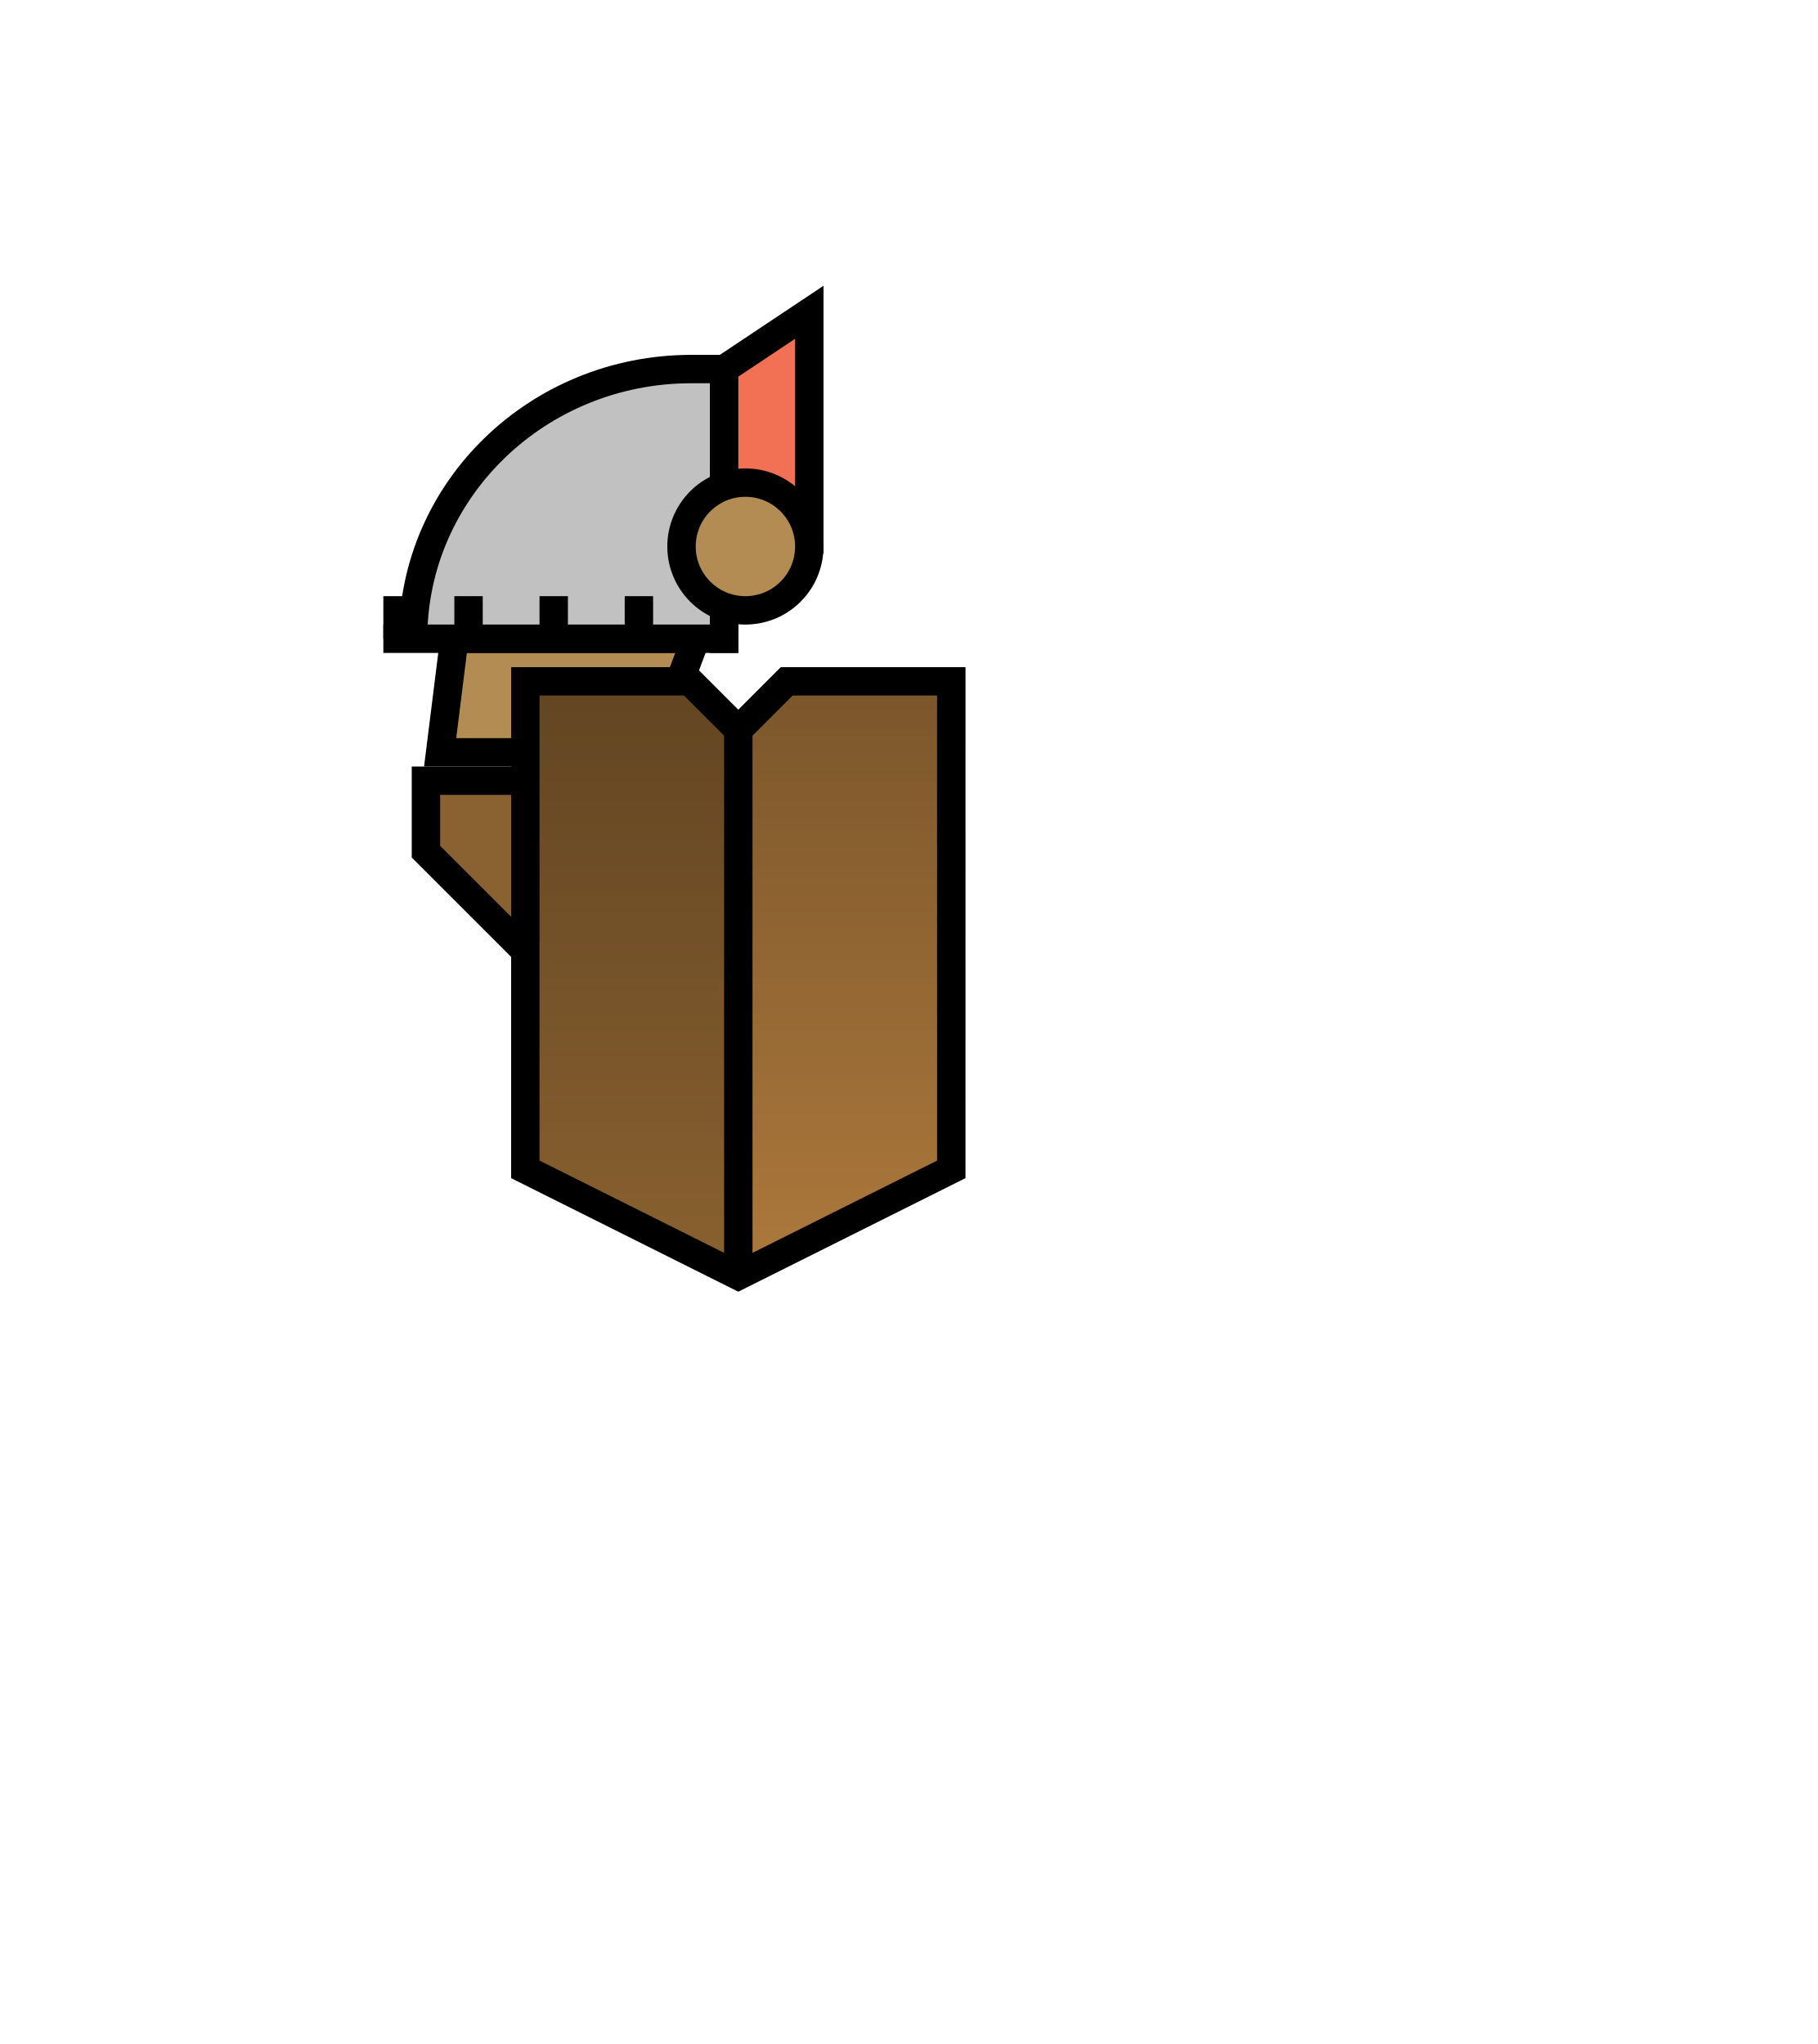
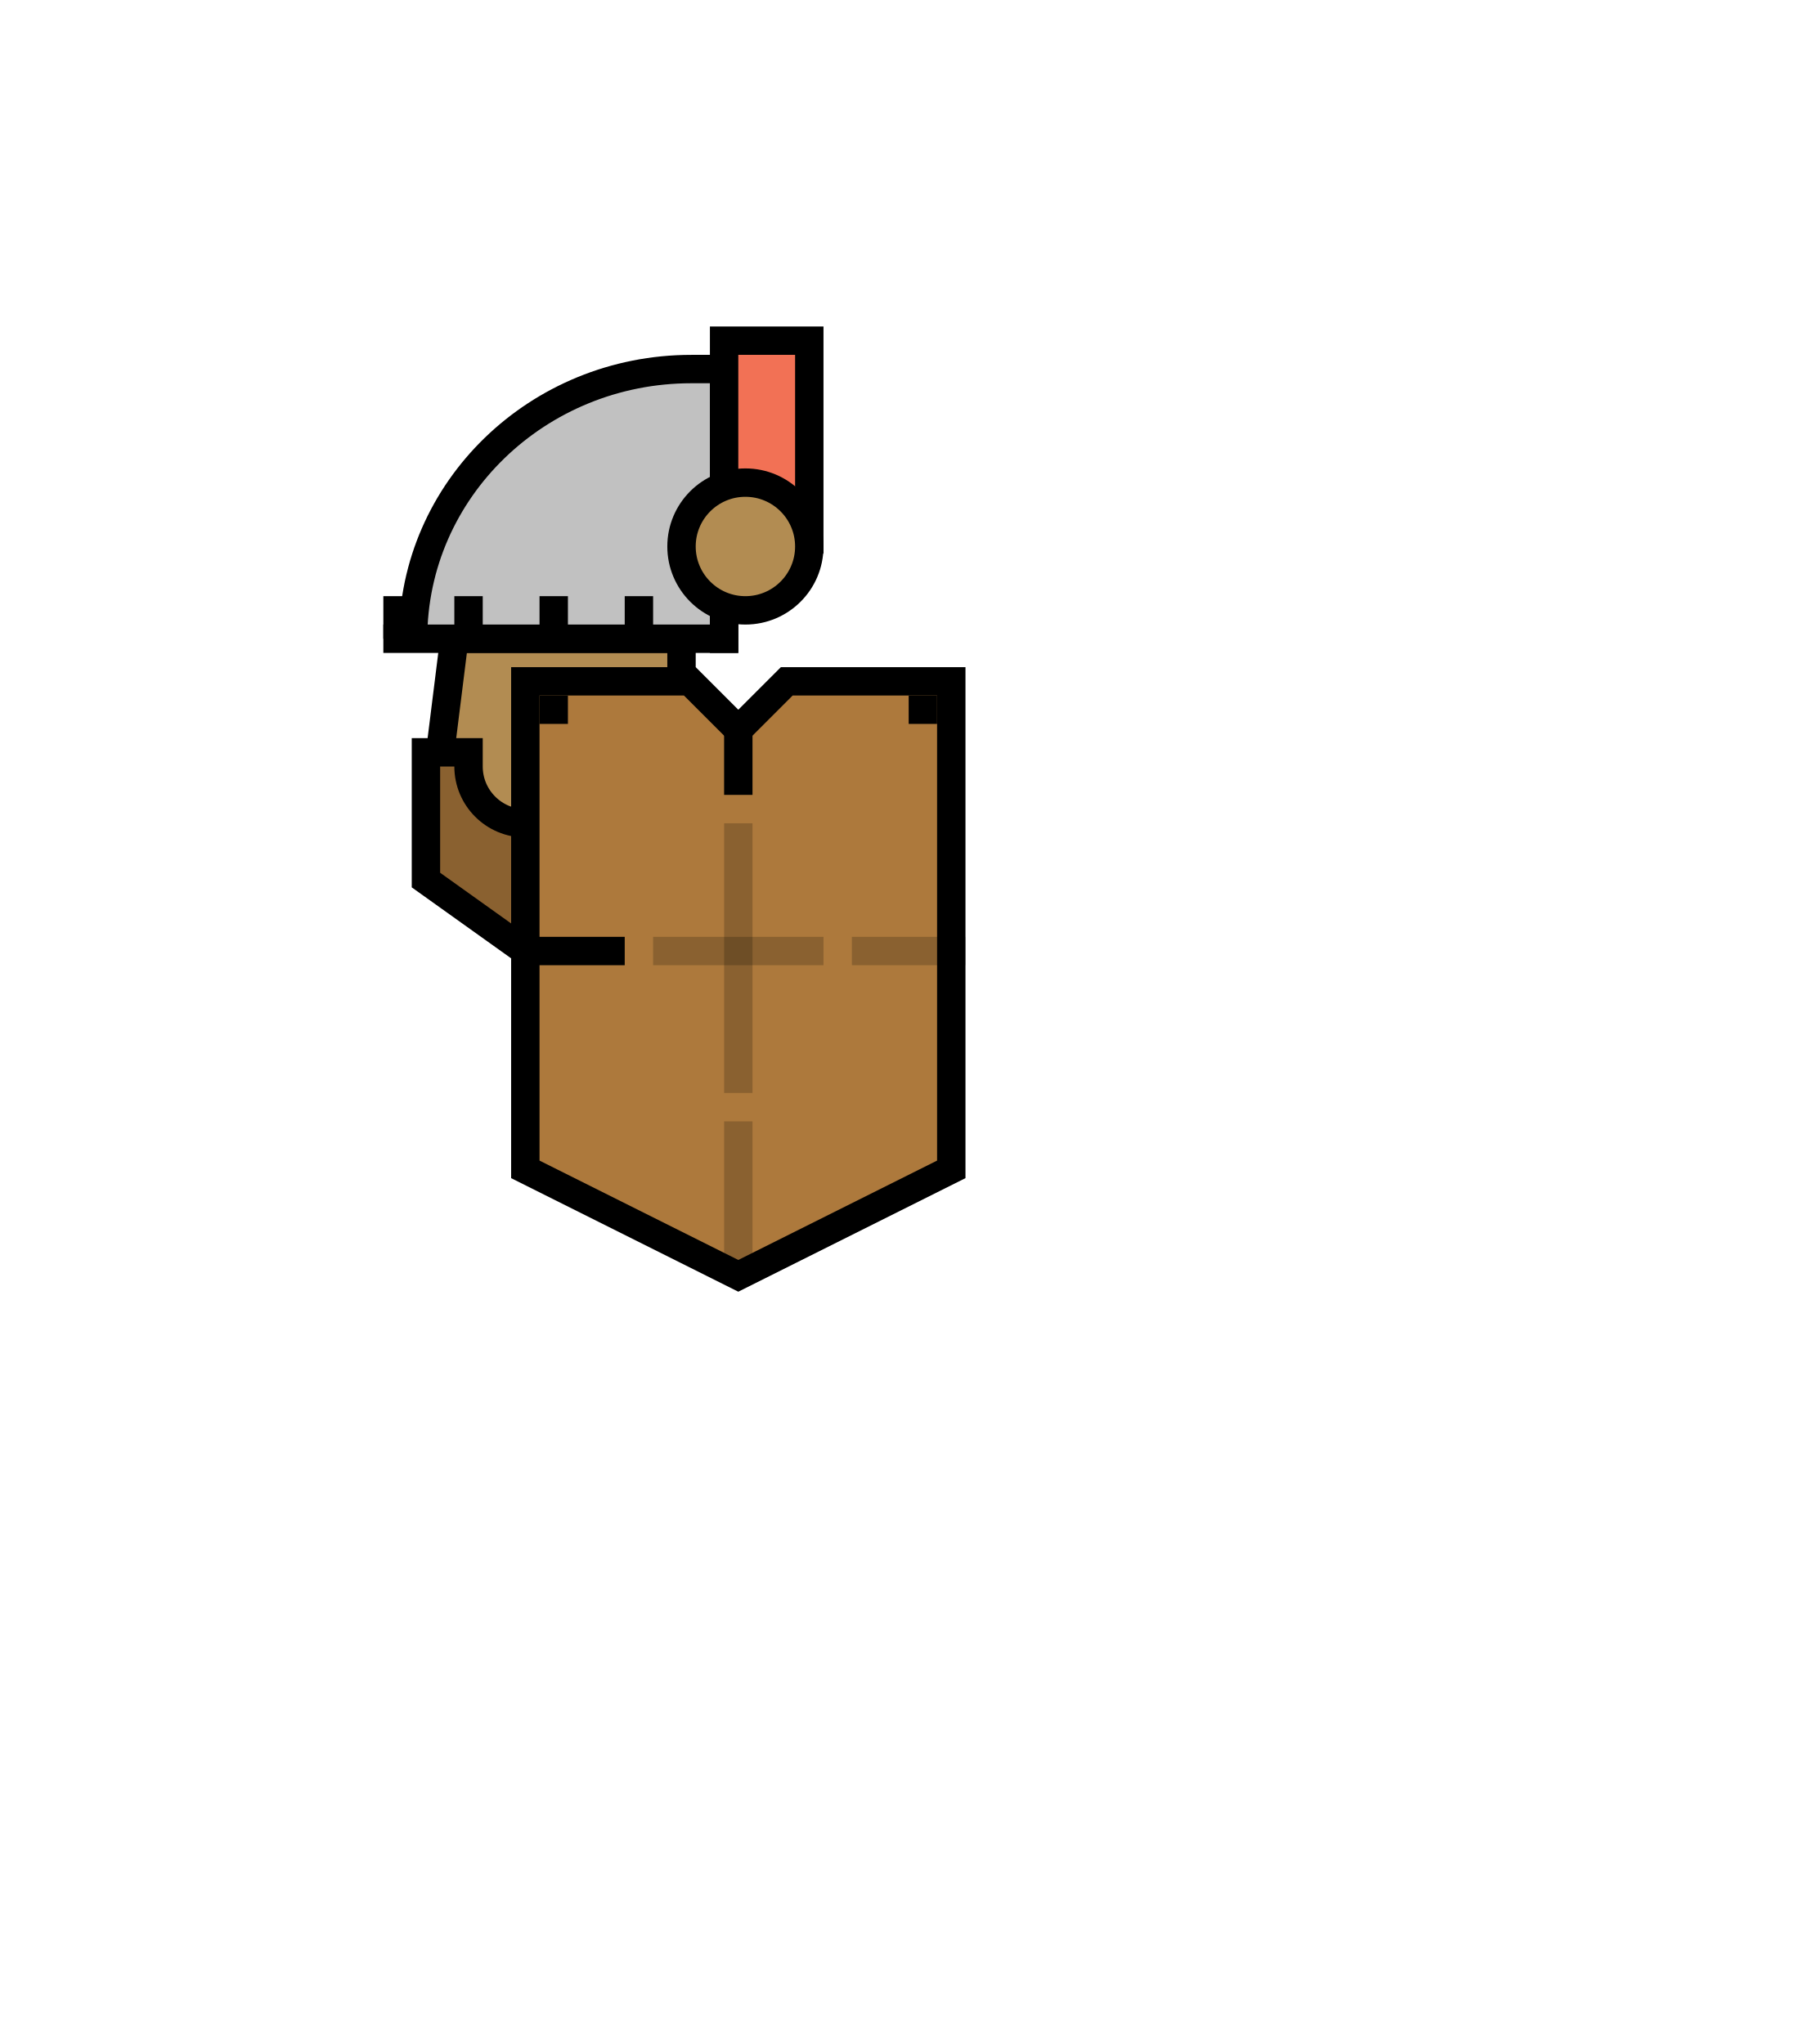
<svg xmlns="http://www.w3.org/2000/svg" width="128" height="144" viewBox="0 0 128 144" fill="none">
-   <path d="M49 45L32 45L31 53H46L49 45Z" fill="#B28C52" stroke="black" stroke-width="2" />
-   <path d="M30 60L30 55L37 55L37 67L30 60Z" fill="#8A6130" stroke="black" stroke-width="2" />
+   <path d="M48 45H32L31 53V58H37L48 53V45Z" fill="#B28C52" stroke="black" stroke-width="2" />
+   <path d="M30 62V53L33 53V54C33 56.209 34.791 58 37 58V58V67L30 62Z" fill="#8A6130" stroke="black" stroke-width="2" />
  <path d="M51 26H48.691C37.868 26 29.094 34.507 29.094 45L45.597 45L51 45L51 40L51 26Z" fill="url(#paint0_linear_3511_14148)" />
  <path d="M27 45H29.094M29.094 45L45.597 45L51 45L51 40L51 26L48.691 26C37.868 26 29.094 34.507 29.094 45Z" stroke="black" stroke-width="2" />
-   <path d="M57 38L57 22L51 26L51 42L55 38L57 38Z" fill="#F27155" stroke="black" stroke-width="2" />
+   <path d="M57 38L57 24L51 24L51 42L55 38L57 38Z" fill="#F27155" stroke="black" stroke-width="2" />
  <circle cx="52.5" cy="38.5" r="4.5" fill="#B28C52" stroke="black" stroke-width="2" />
  <path d="M28 42L28 45" stroke="black" stroke-width="2" />
  <path d="M33 42L33 45" stroke="black" stroke-width="2" />
  <path d="M39 42L39 45" stroke="black" stroke-width="2" />
  <path d="M45 42L45 45" stroke="black" stroke-width="2" />
  <path d="M51 42L51 46" stroke="black" stroke-width="2" />
  <path d="M55.414 48H67V82.382L52 89.882L37 82.382V48H48.586L51.293 50.707L52 51.414L52.707 50.707L55.414 48Z" fill="#AD793C" stroke="black" stroke-width="2" />
-   <path d="M52 50V90" stroke="black" stroke-width="2" />
-   <path d="M37 48H49L52 51V90L37 82V48Z" fill="black" fill-opacity="0.2" />
-   <path opacity="0.3" d="M36 83L52 91L68 83V47H55L52 50L49 47H36V83Z" fill="url(#paint1_linear_3511_14148)" />
+   <path opacity="0.2" d="M52 58L52 77" stroke="black" stroke-width="2" />
+   <path d="M52 50L52 56" stroke="black" stroke-width="2" />
+   <path opacity="0.2" d="M52 79L52 90" stroke="black" stroke-width="2" />
+   <path opacity="0.2" d="M46 67L58 67" stroke="black" stroke-width="2" />
+   <path d="M36 67L44 67" stroke="black" stroke-width="2" />
+   <path d="M39 49L39 51" stroke="black" stroke-width="2" />
+   <path d="M65 49L65 51" stroke="black" stroke-width="2" />
+   <path opacity="0.2" d="M60 67L68 67" stroke="black" stroke-width="2" />
  <defs>
    <linearGradient id="paint0_linear_3511_14148" x1="39" y1="26" x2="39" y2="45" gradientUnits="userSpaceOnUse">
      <stop stop-color="#C1C1C1" />
      <stop offset="1" stop-color="#C1C1C1" />
    </linearGradient>
-     <linearGradient id="paint1_linear_3511_14148" x1="51.158" y1="47" x2="51.158" y2="90" gradientUnits="userSpaceOnUse">
-       <stop />
-       <stop offset="1" stop-opacity="0" />
-     </linearGradient>
  </defs>
</svg>
